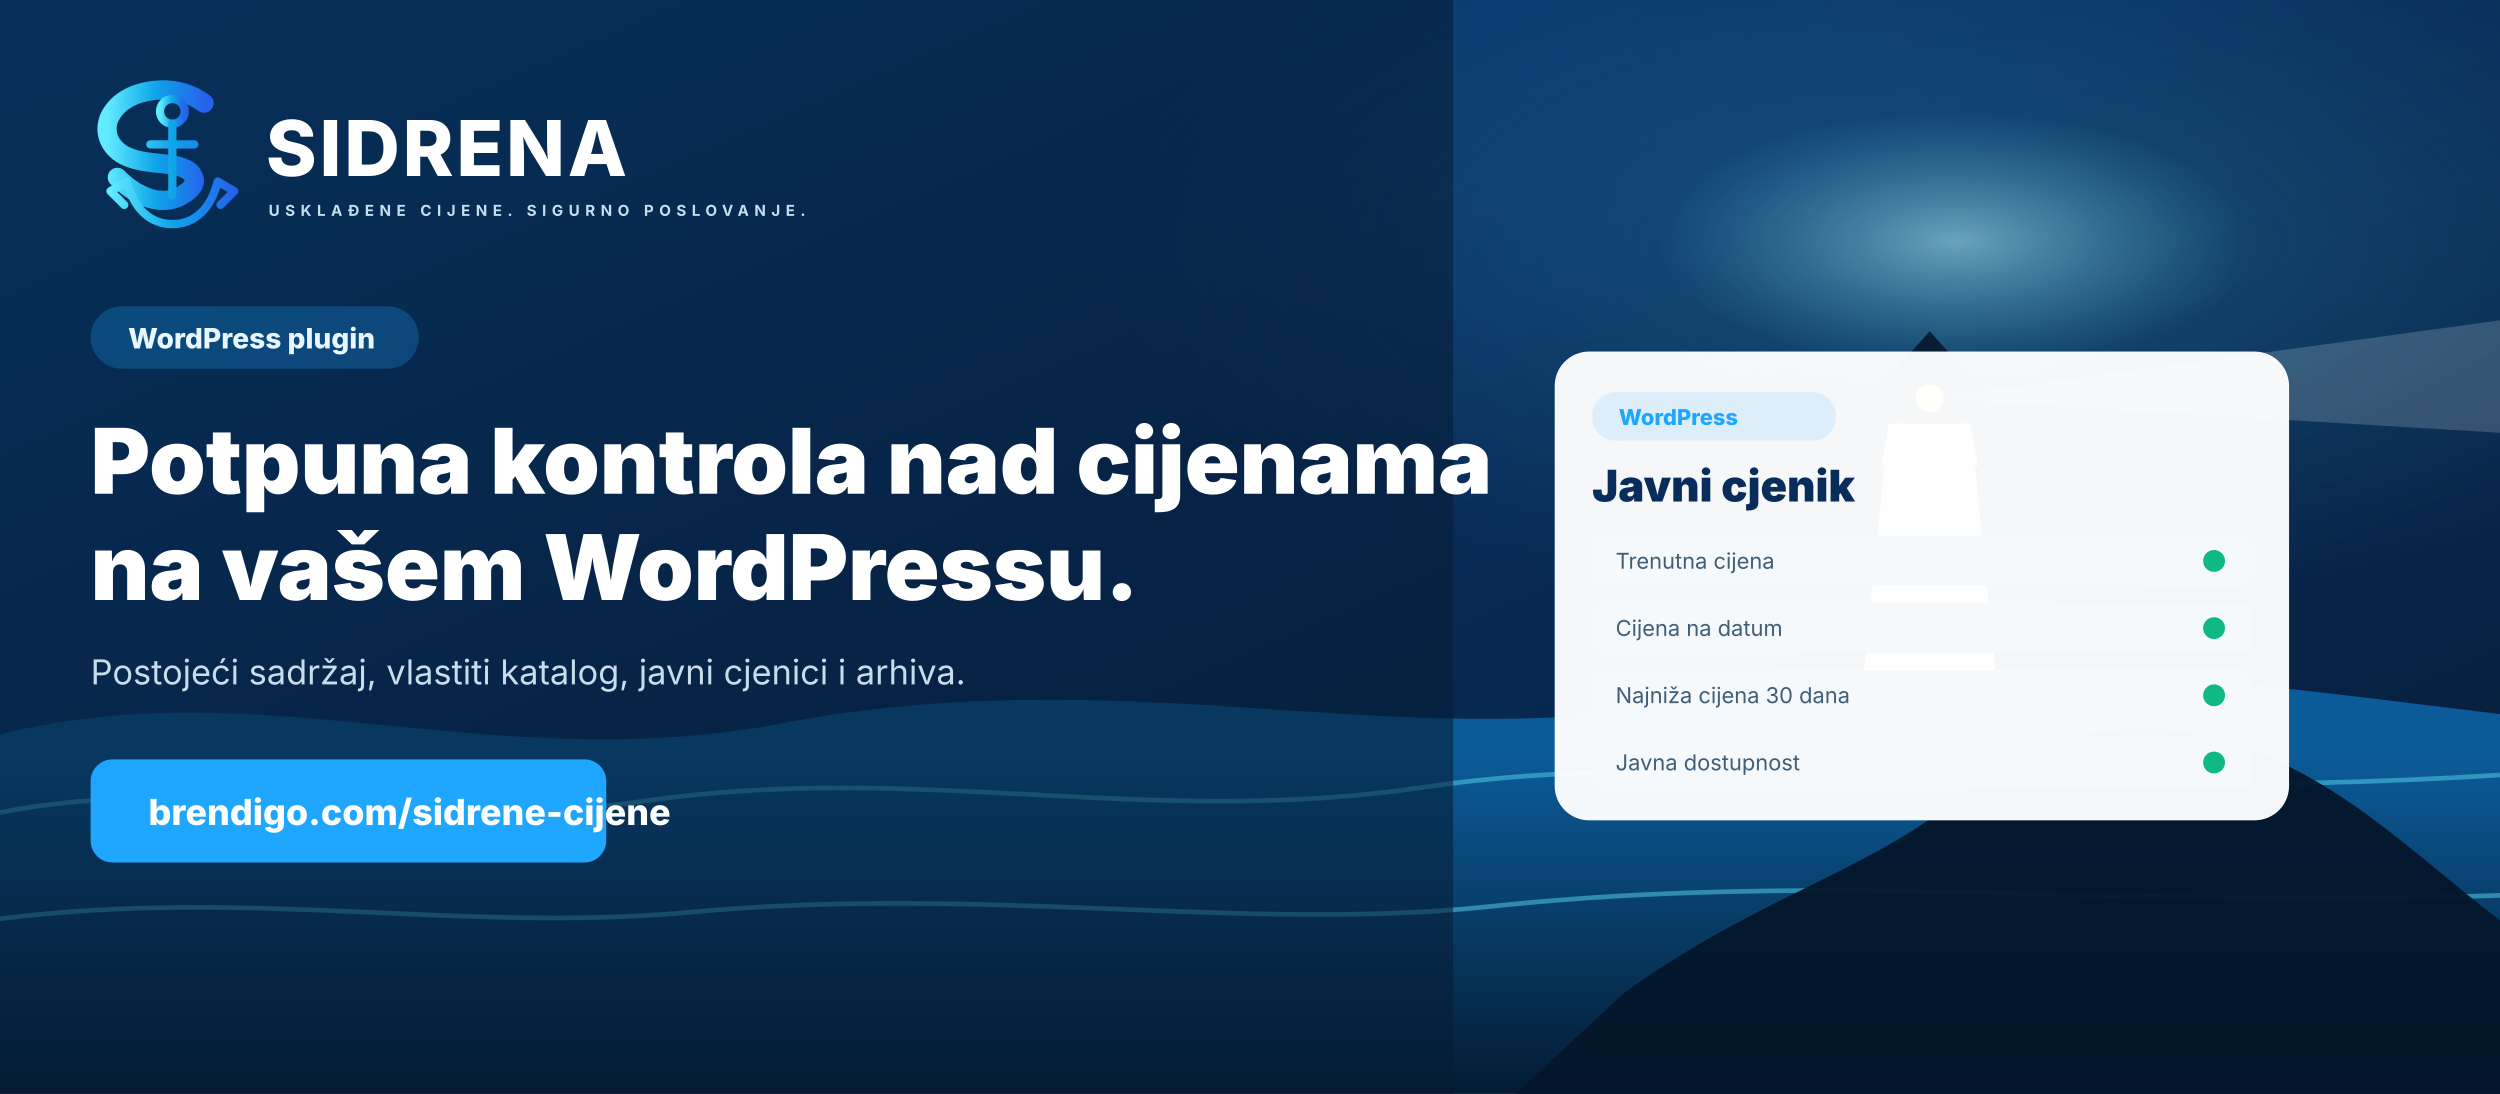
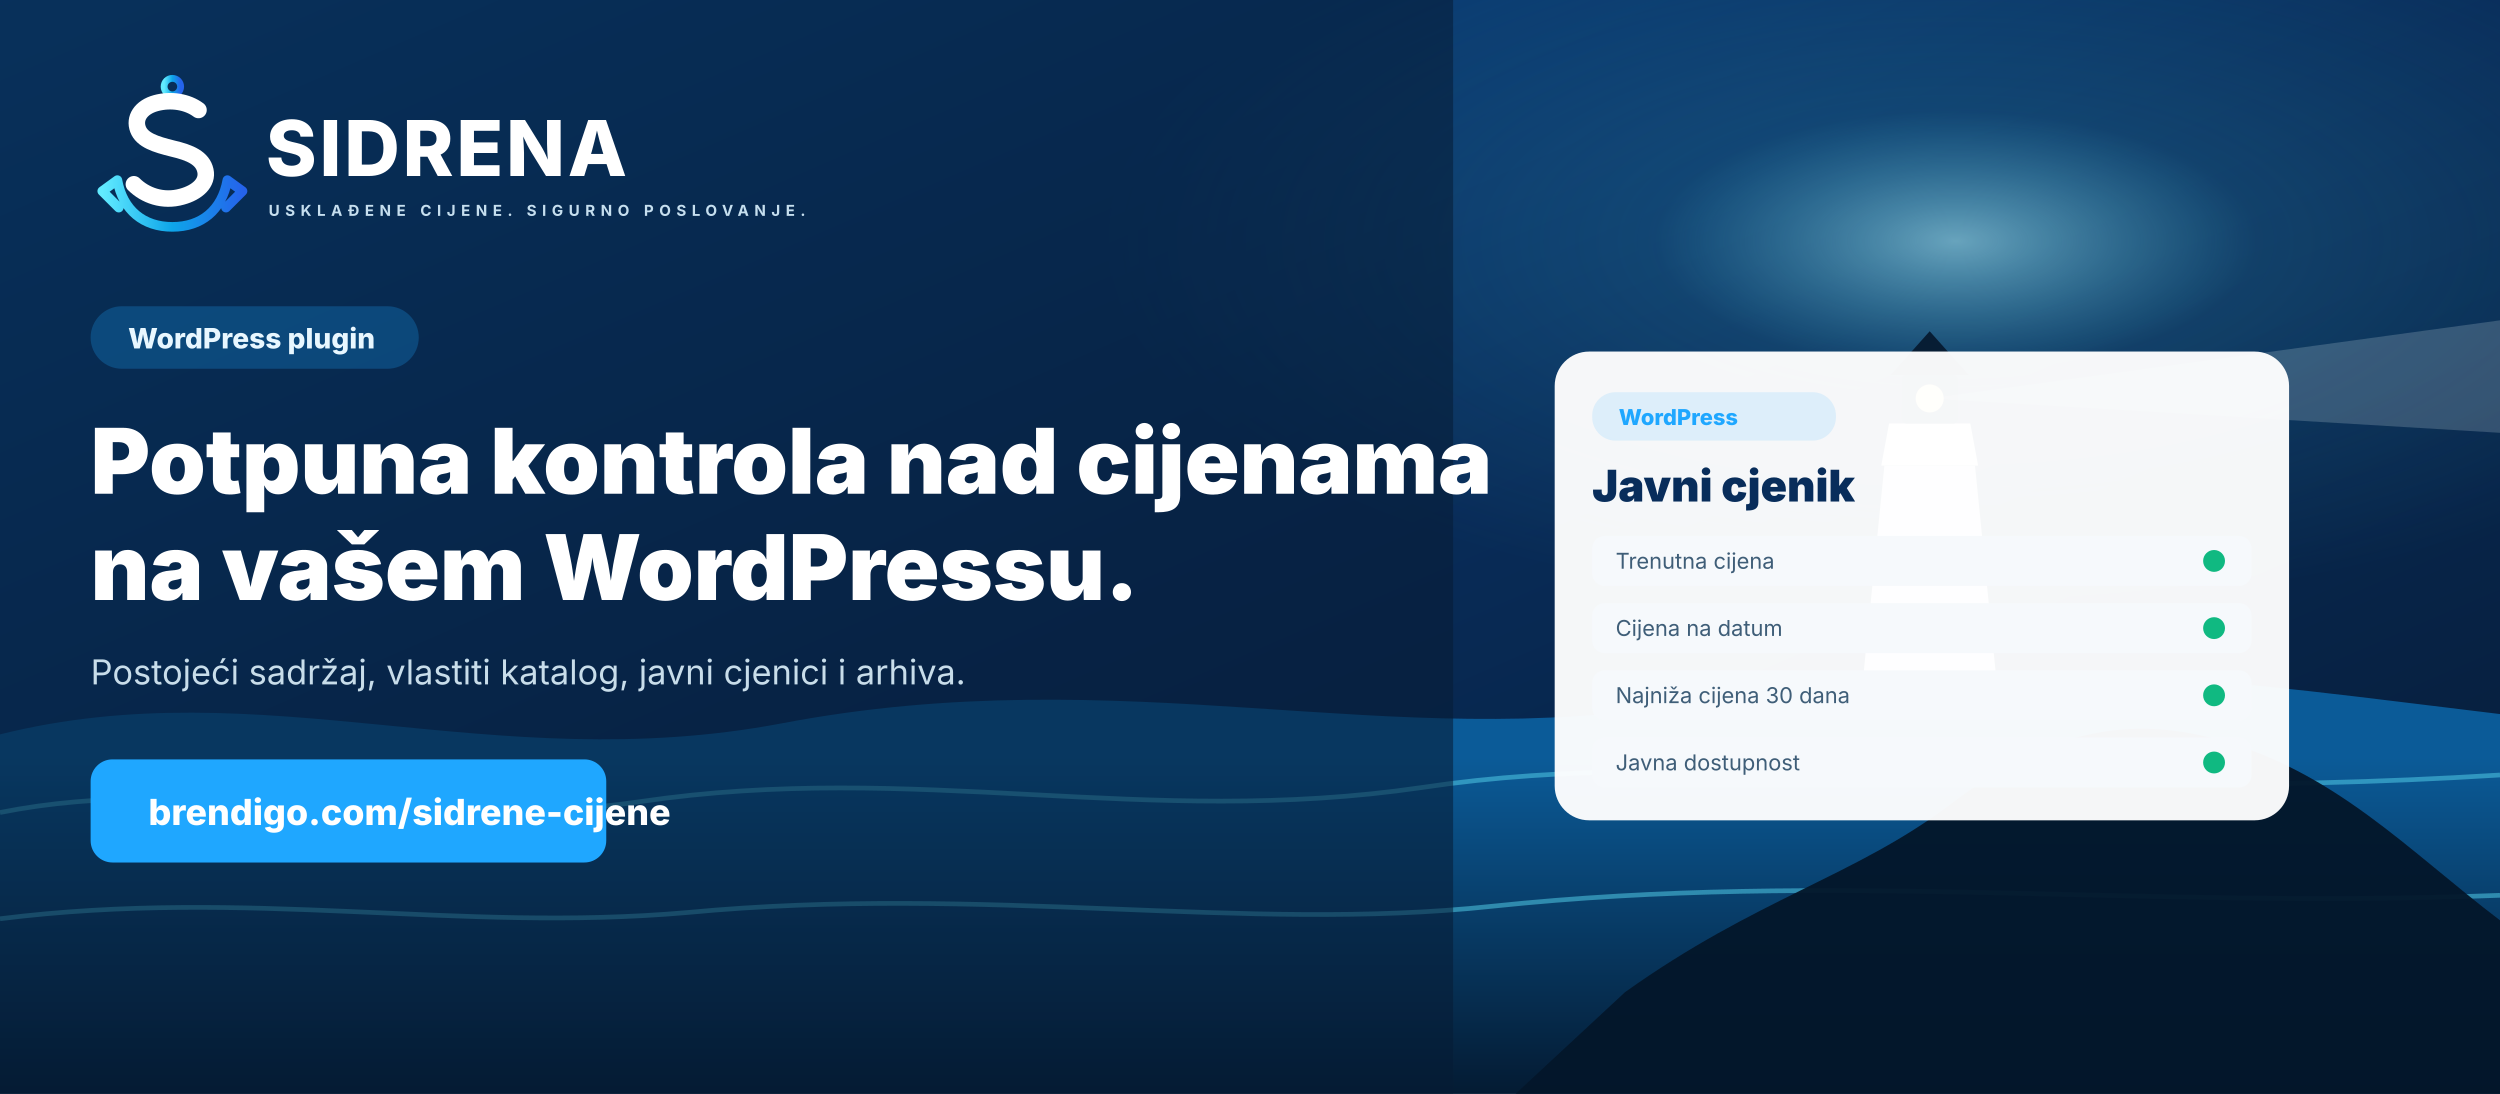
<svg xmlns="http://www.w3.org/2000/svg" viewBox="0 0 1600 700" role="img" aria-labelledby="t">
  <defs>
    <linearGradient id="sky" x1="0" y1="0" x2="1" y2="1">
      <stop stop-color="#0B4C8D" />
      <stop offset=".48" stop-color="#082D5B" />
      <stop offset="1" stop-color="#061A33" />
    </linearGradient>
    <linearGradient id="sea" x1="0" y1=".2" x2="0" y2="1">
      <stop stop-color="#0B5B98" />
      <stop offset="1" stop-color="#041B33" />
    </linearGradient>
    <linearGradient id="cyan" x1="0" y1="0" x2="1" y2="0">
      <stop stop-color="#62EBFF" />
      <stop offset=".5" stop-color="#0EA5E9" />
      <stop offset="1" stop-color="#2563EB" />
    </linearGradient>
    <radialGradient id="glow" cx=".78" cy=".22" r=".34">
      <stop stop-color="#A8F3FF" stop-opacity=".6" />
      <stop offset=".35" stop-color="#4CCBEA" stop-opacity=".14" />
      <stop offset="1" stop-color="#4CCBEA" stop-opacity="0" />
    </radialGradient>
  </defs>
  <rect width="1600" height="700" fill="url(#sky)" />
  <rect width="1600" height="700" fill="url(#glow)" />
  <path d="M0 470c168-42 315 28 500-7 220-42 390 20 580-13 210-37 352-13 520 7v243H0z" fill="url(#sea)" />
  <g opacity=".52" fill="none" stroke="#53CFE9" stroke-width="3">
    <path d="M0 520c130-26 260 15 410-7 176-26 323 17 500-9 186-28 370 12 690-8" />
    <path d="M0 588c160-20 292 9 440-4 190-18 357 13 515-4 218-23 410 2 645-7" />
  </g>
  <path d="M1040 635c84-60 147-74 208-120 59-45 110-58 170-42 76 20 124 72 182 116v111H970z" fill="#03162A" opacity=".95" />
  <path d="M1192 438h86l-14-140h-58z" fill="#E6F0F4" />
  <path d="M1204 298h62l-5-27h-52z" fill="#FBFDFE" />
  <rect x="1217" y="240" width="36" height="31" rx="3" fill="#0B2A48" />
  <path d="M1210 240h50l-25-28z" fill="#071D34" />
  <circle cx="1235" cy="255" r="9" fill="#FFF4A6" />
  <path d="M1235 255L1600 205v72z" fill="#F4FFFF" opacity=".18" />
  <rect width="930" height="700" fill="#061A33" opacity=".56" />
  <g transform="translate(54 44) scale(0.88)">
    <g fill="none" stroke="url(#cyan)" stroke-linecap="round" stroke-linejoin="round">
-       <path d="M87 25c-11-8-24-11-38-9-15 2-26 9-31 20-4 10 0 21 11 27 8 4 17 5 27 6 13 1 21 4 23 9 3 5-1 10-8 14-8 5-19 5-29 0-7-3-13-8-18-13" stroke-width="14" />
-       <circle cx="64" cy="31" r="9" stroke-width="6" />
-       <path d="M64 40v52M48 55h32M31 82c5 20 17 31 33 31s28-11 33-31M31 82l-12 7 10 10m68-17 12 7-10 10" stroke-width="6" />
+       <circle cx="64" cy="13" r="6" stroke-width="5" />
+       <path d="M64 20V104" stroke-width="8" />
+       <path d="M44 48H84" stroke-width="7" />
+       <path d="M24 81C28 103 43 115 64 115C85 115 100 103 104 81M24 81L13 89L25 101M104 81L115 89L103 101" stroke-width="7" />
    </g>
+     <path d="M83 30C75 24 63 22 52 25C41 28 36 36 39 44C42 52 52 55 64 58C77 61 86 65 88 74C90 83 82 90 71 93C57 97 44 92 36 84" fill="none" stroke="#FFFFFF" stroke-width="12" stroke-linecap="round" stroke-linejoin="round" />
    <text x="132" y="78" fill="#fff" font-family="Inter,Segoe UI,Arial,sans-serif" font-size="56" font-weight="800" letter-spacing="2">SIDRENA</text>
    <text x="134" y="107" fill="#C6DFEF" font-family="Inter,Segoe UI,Arial,sans-serif" font-size="11" font-weight="700" letter-spacing="4">USKLAĐENE CIJENE. SIGURNO POSLOVANJE.</text>
  </g>
  <rect x="58" y="196" width="210" height="40" rx="20" fill="#1FA7FF" opacity=".24" />
  <text x="82" y="223" fill="#E8F7FF" font-family="Inter,Segoe UI,Arial,sans-serif" font-size="18" font-weight="800">WordPress plugin</text>
  <text x="58" y="316" fill="#fff" font-family="Inter,Segoe UI,Arial,sans-serif" font-size="58" font-weight="850">Potpuna kontrola nad cijenama</text>
  <text x="58" y="384" fill="#fff" font-family="Inter,Segoe UI,Arial,sans-serif" font-size="58" font-weight="850">na vašem WordPressu.</text>
  <text x="58" y="438" fill="#C8DDEA" font-family="Inter,Segoe UI,Arial,sans-serif" font-size="22">Postojeći sadržaj, vlastiti katalog, javni cjenici i arhiva.</text>
  <rect x="58" y="486" width="330" height="66" rx="14" fill="#1FA7FF" />
  <text x="95" y="528" fill="#fff" font-family="Inter,Segoe UI,Arial,sans-serif" font-size="23" font-weight="800">brendigo.com/sidrene-cijene</text>
  <g transform="translate(995 225)">
    <rect width="470" height="300" rx="22" fill="#fff" opacity=".96" />
    <rect x="24" y="26" width="156" height="31" rx="15" fill="#1FA7FF" opacity=".12" />
    <text x="41" y="47" fill="#1FA7FF" font-family="Inter,Segoe UI,Arial,sans-serif" font-size="14" font-weight="800">WordPress</text>
    <text x="24" y="96" fill="#082D5B" font-family="Inter,Segoe UI,Arial,sans-serif" font-size="28" font-weight="850">Javni cjenik</text>
    <rect x="24" y="118" width="422" height="32" rx="8" fill="#F6F9FC" />
    <text x="39" y="139" fill="#3F5E78" font-family="Inter,Segoe UI,Arial,sans-serif" font-size="14">Trenutna cijena</text>
    <circle cx="422" cy="134" r="7" fill="#10B981" />
    <rect x="24" y="161" width="422" height="32" rx="8" fill="#F6F9FC" />
    <text x="39" y="182" fill="#3F5E78" font-family="Inter,Segoe UI,Arial,sans-serif" font-size="14">Cijena na datum</text>
    <circle cx="422" cy="177" r="7" fill="#10B981" />
    <rect x="24" y="204" width="422" height="32" rx="8" fill="#F6F9FC" />
    <text x="39" y="225" fill="#3F5E78" font-family="Inter,Segoe UI,Arial,sans-serif" font-size="14">Najniža cijena 30 dana</text>
    <circle cx="422" cy="220" r="7" fill="#10B981" />
    <rect x="24" y="247" width="422" height="32" rx="8" fill="#F6F9FC" />
    <text x="39" y="268" fill="#3F5E78" font-family="Inter,Segoe UI,Arial,sans-serif" font-size="14">Javna dostupnost</text>
    <circle cx="422" cy="263" r="7" fill="#10B981" />
  </g>
</svg>
